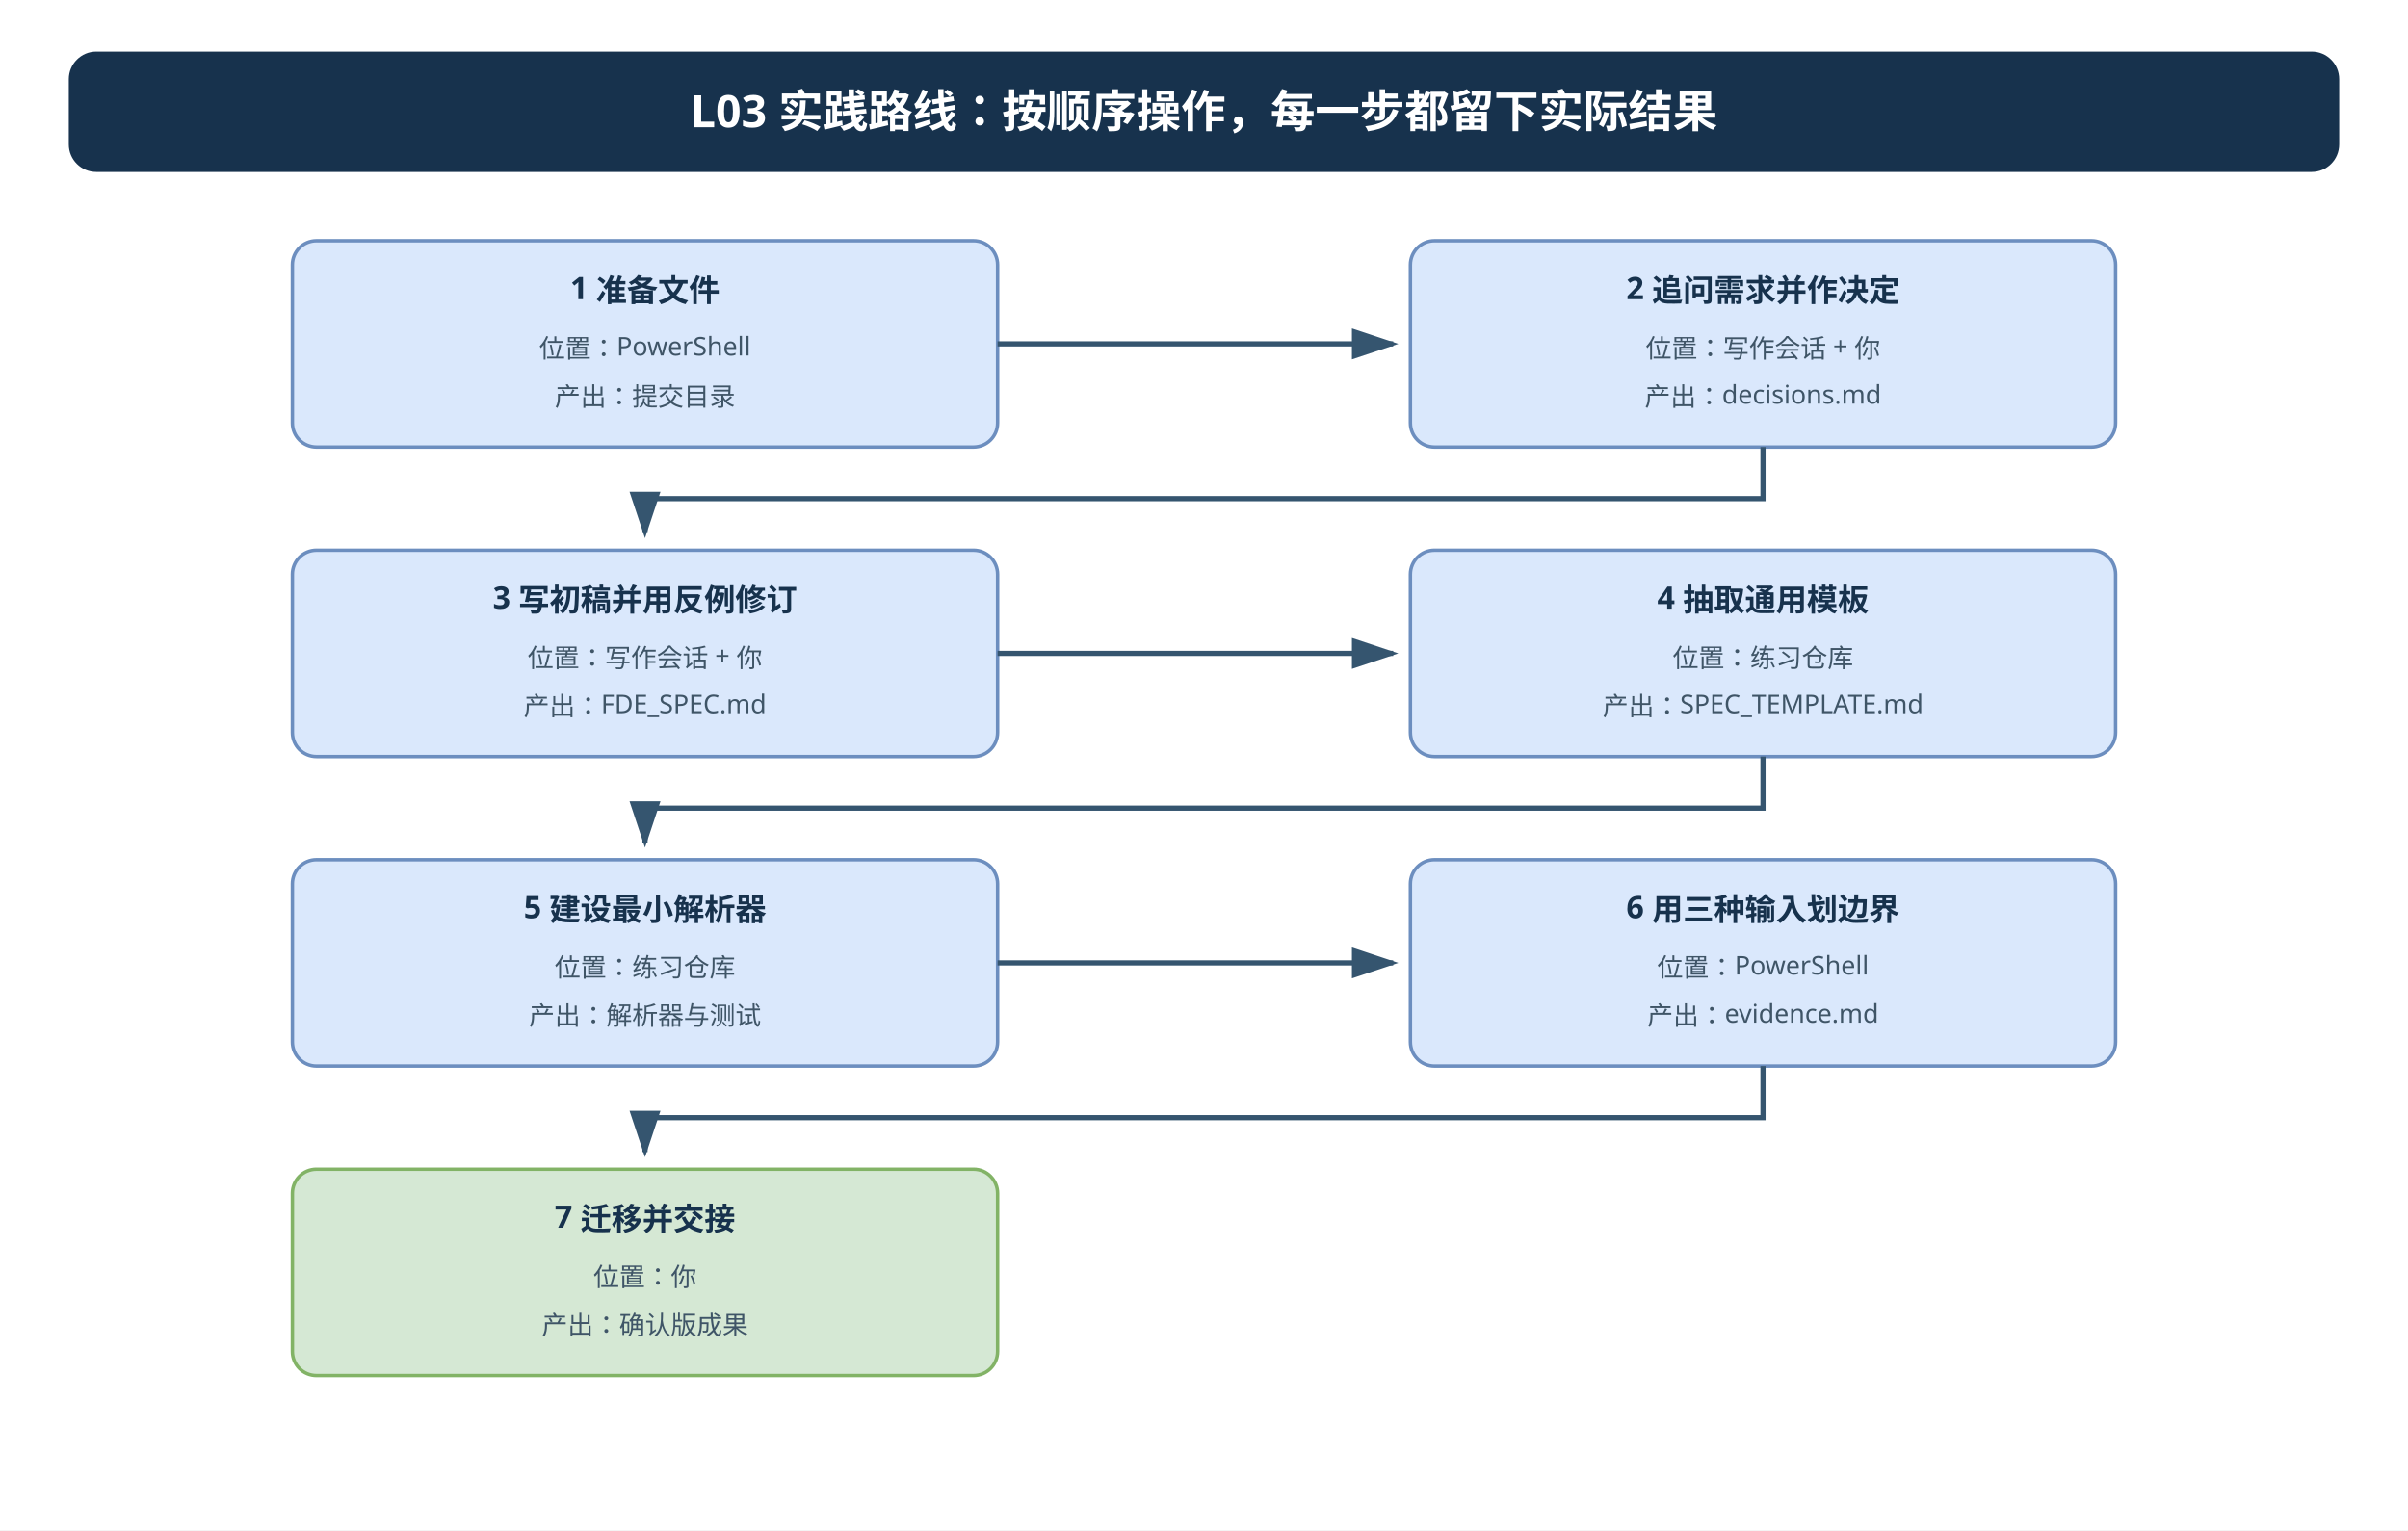
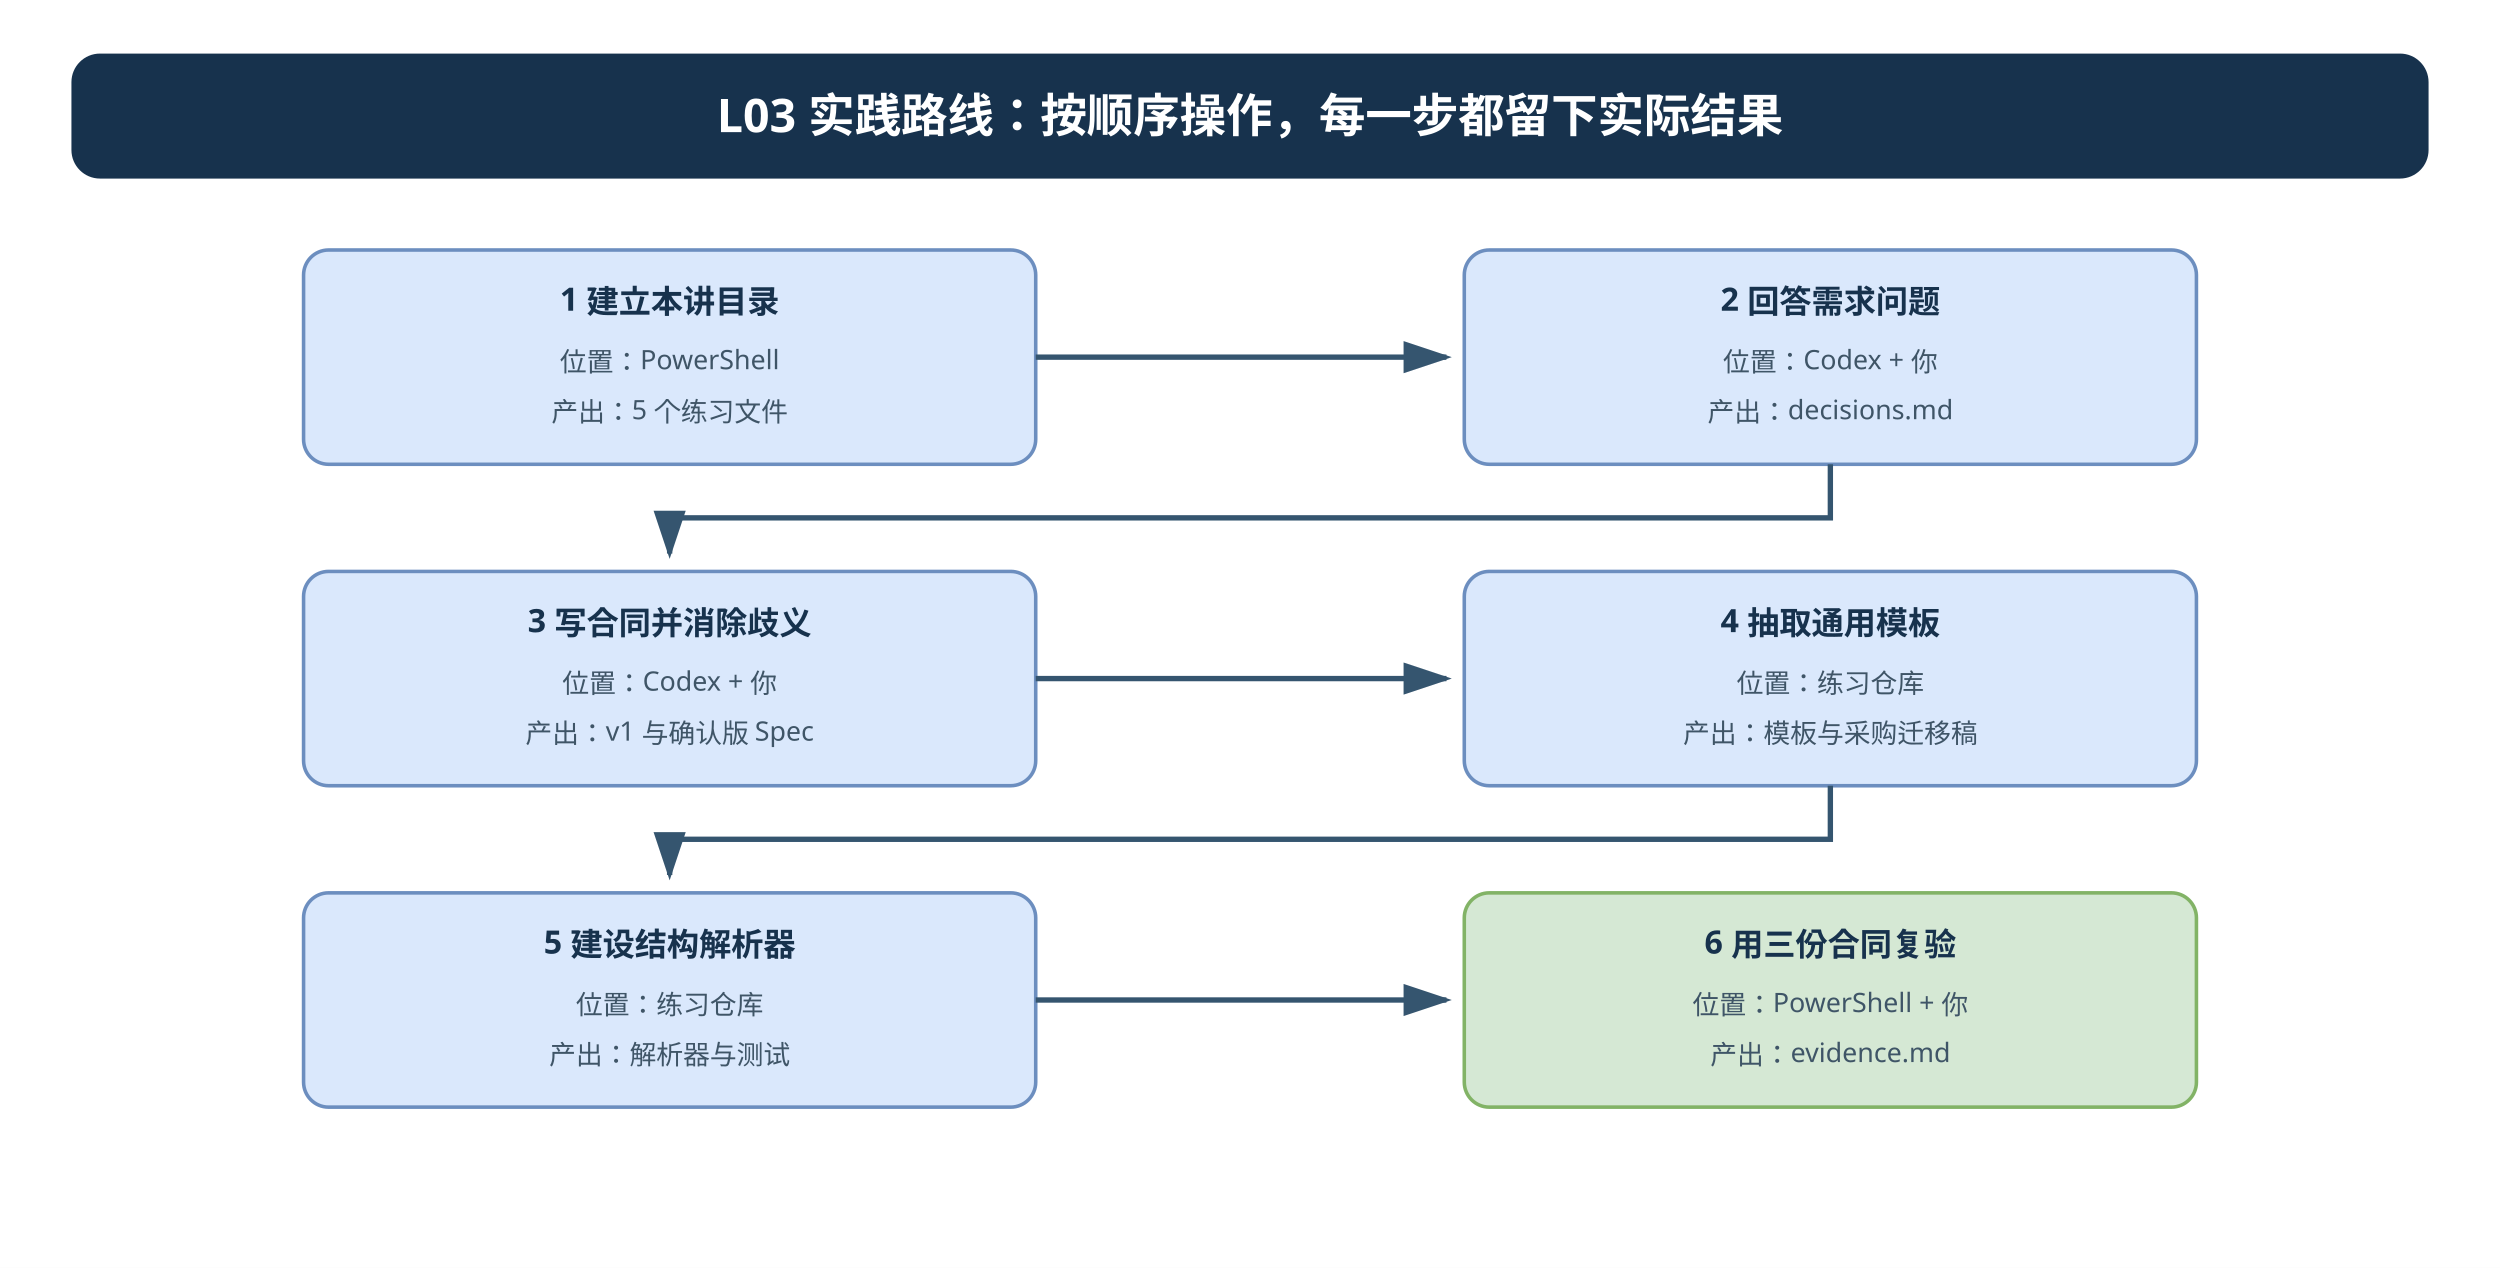
- <svg xmlns="http://www.w3.org/2000/svg" width="1400" height="890" viewBox="0 0 1400 890">
+ <svg xmlns="http://www.w3.org/2000/svg" width="1400" height="710" viewBox="0 0 1400 710">
  <defs>
    <marker id="arrow" markerWidth="10" markerHeight="10" refX="8" refY="3" orient="auto" markerUnits="strokeWidth">
      <path d="M0,0 L0,6 L9,3 z" fill="#35556f" />
    </marker>
    <style>.title{font:700 26px Microsoft YaHei,PingFang SC,sans-serif;fill:#fff}.step{font:700 18px Microsoft YaHei,PingFang SC,sans-serif;fill:#17324d}.meta{font:15px Microsoft YaHei,PingFang SC,sans-serif;fill:#3f5567}.edge{fill:none;stroke:#35556f;stroke-width:3;marker-end:url(#arrow)}</style>
  </defs>
-   <rect width="1400" height="890" fill="#ffffff" />
+   <rect width="1400" height="710" fill="#ffffff" />
  <rect x="40" y="30" width="1320" height="70" rx="16" fill="#17324d" />
  <text x="700" y="74" text-anchor="middle" class="title">L03 实践路线：按顺序操作，每一步都留下实际结果</text>
  <rect x="170" y="140" width="410" height="120" rx="14" fill="#dae8fc" stroke="#6c8ebf" stroke-width="2" />
-   <text x="375" y="174" text-anchor="middle" class="step">1 准备文件</text>
+   <text x="375" y="174" text-anchor="middle" class="step">1 建立本讲目录</text>
  <text x="375" y="208" text-anchor="middle" class="meta">位置：PowerShell</text>
-   <text x="375" y="236" text-anchor="middle" class="meta">产出：提交目录</text>
+   <text x="375" y="236" text-anchor="middle" class="meta">产出：5 个练习文件</text>
  <rect x="820" y="140" width="410" height="120" rx="14" fill="#dae8fc" stroke="#6c8ebf" stroke-width="2" />
-   <text x="1025" y="174" text-anchor="middle" class="step">2 追问需求并作决定</text>
-   <text x="1025" y="208" text-anchor="middle" class="meta">位置：写作会话 + 你</text>
+   <text x="1025" y="174" text-anchor="middle" class="step">2 回答需求问题</text>
+   <text x="1025" y="208" text-anchor="middle" class="meta">位置：Codex + 你</text>
  <text x="1025" y="236" text-anchor="middle" class="meta">产出：decisions.md</text>
  <rect x="170" y="320" width="410" height="120" rx="14" fill="#dae8fc" stroke="#6c8ebf" stroke-width="2" />
-   <text x="375" y="354" text-anchor="middle" class="step">3 写初稿并用反例修订</text>
-   <text x="375" y="388" text-anchor="middle" class="meta">位置：写作会话 + 你</text>
-   <text x="375" y="416" text-anchor="middle" class="meta">产出：FDE_SPEC.md</text>
+   <text x="375" y="354" text-anchor="middle" class="step">3 写合同并消除歧义</text>
+   <text x="375" y="388" text-anchor="middle" class="meta">位置：Codex + 你</text>
+   <text x="375" y="416" text-anchor="middle" class="meta">产出：v1 与确认版 Spec</text>
  <rect x="820" y="320" width="410" height="120" rx="14" fill="#dae8fc" stroke="#6c8ebf" stroke-width="2" />
  <text x="1025" y="354" text-anchor="middle" class="step">4 抽取通用模板</text>
  <text x="1025" y="388" text-anchor="middle" class="meta">位置：练习仓库</text>
-   <text x="1025" y="416" text-anchor="middle" class="meta">产出：SPEC_TEMPLATE.md</text>
+   <text x="1025" y="416" text-anchor="middle" class="meta">产出：模板与采购迁移稿</text>
  <rect x="170" y="500" width="410" height="120" rx="14" fill="#dae8fc" stroke="#6c8ebf" stroke-width="2" />
-   <text x="375" y="534" text-anchor="middle" class="step">5 建设最小解析器</text>
+   <text x="375" y="534" text-anchor="middle" class="step">5 建设结构解析器</text>
  <text x="375" y="568" text-anchor="middle" class="meta">位置：练习仓库</text>
  <text x="375" y="596" text-anchor="middle" class="meta">产出：解析器与测试</text>
-   <rect x="820" y="500" width="410" height="120" rx="14" fill="#dae8fc" stroke="#6c8ebf" stroke-width="2" />
-   <text x="1025" y="534" text-anchor="middle" class="step">6 用三种输入划边界</text>
-   <text x="1025" y="568" text-anchor="middle" class="meta">位置：PowerShell</text>
+   <rect x="820" y="500" width="410" height="120" rx="14" fill="#d5e8d4" stroke="#82b366" stroke-width="2" />
+   <text x="1025" y="534" text-anchor="middle" class="step">6 用三份合同复验</text>
+   <text x="1025" y="568" text-anchor="middle" class="meta">位置：PowerShell + 你</text>
  <text x="1025" y="596" text-anchor="middle" class="meta">产出：evidence.md</text>
-   <rect x="170" y="680" width="410" height="120" rx="14" fill="#d5e8d4" stroke="#82b366" stroke-width="2" />
-   <text x="375" y="714" text-anchor="middle" class="step">7 迁移并交接</text>
-   <text x="375" y="748" text-anchor="middle" class="meta">位置：你</text>
-   <text x="375" y="776" text-anchor="middle" class="meta">产出：确认版成果</text>
  <path class="edge" d="M580 200 H810" />
  <path class="edge" d="M1025 260 V290 H375 V310" />
  <path class="edge" d="M580 380 H810" />
  <path class="edge" d="M1025 440 V470 H375 V490" />
  <path class="edge" d="M580 560 H810" />
-   <path class="edge" d="M1025 620 V650 H375 V670" />
</svg>
